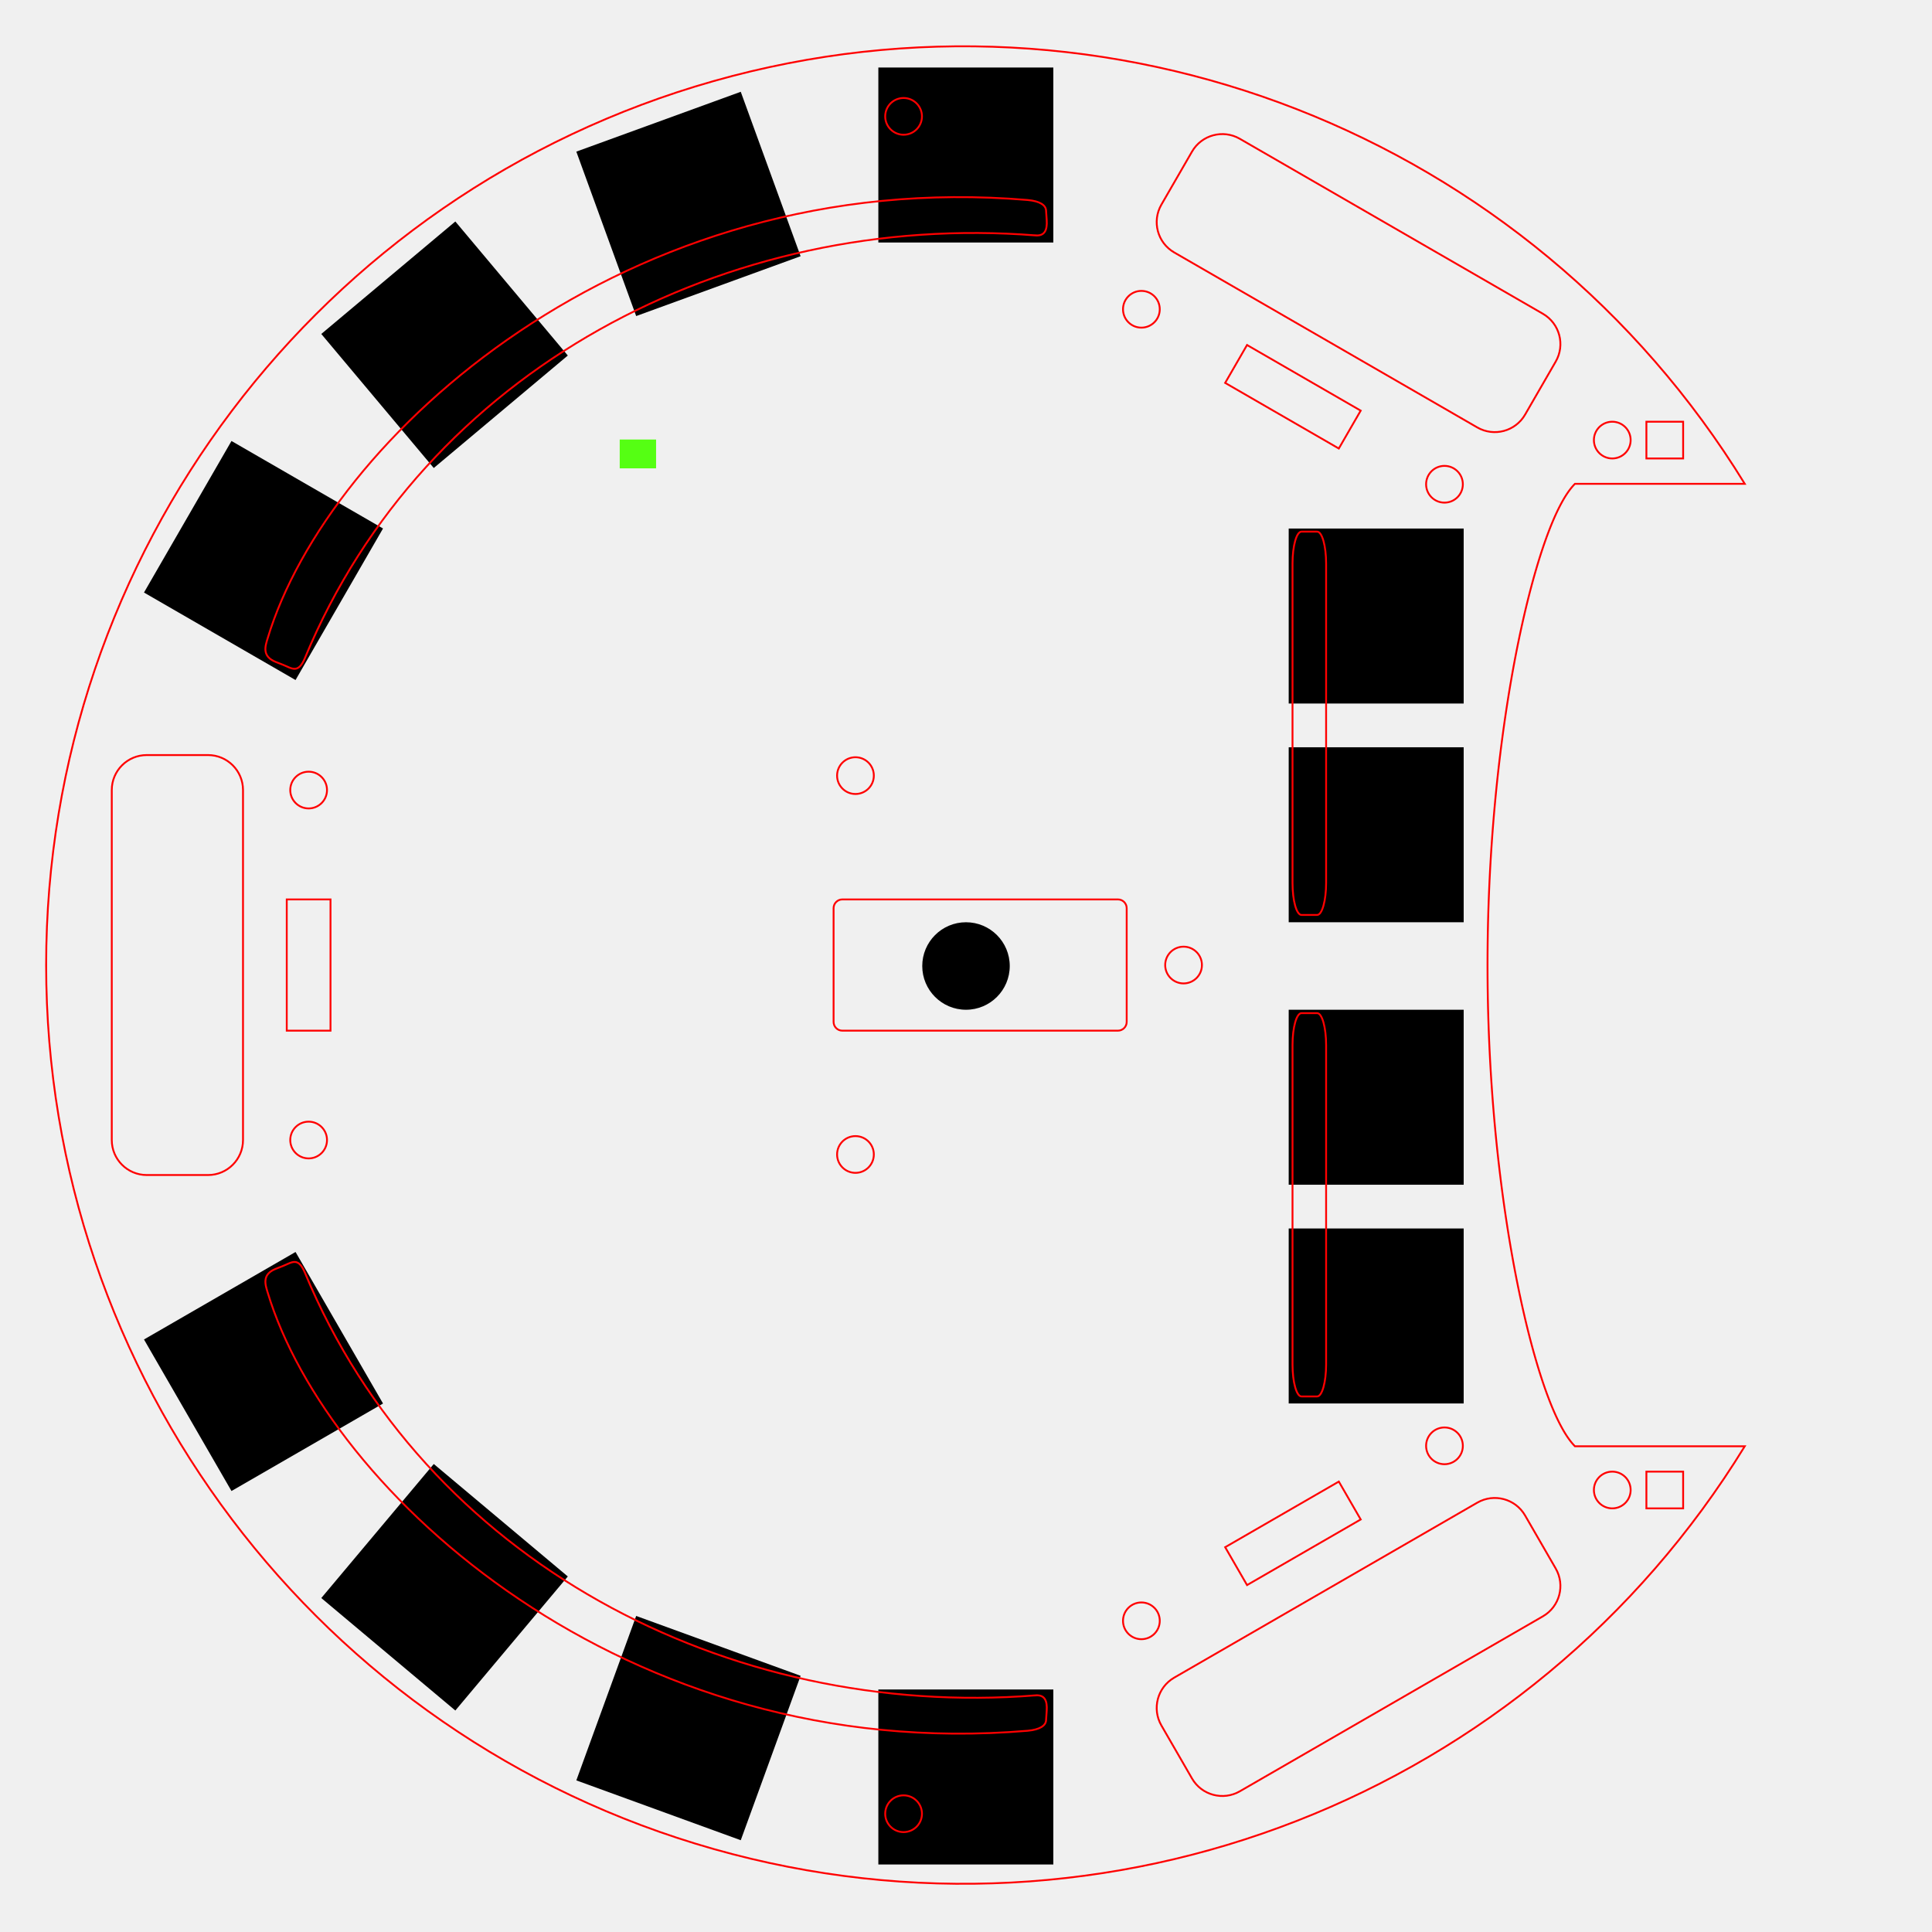
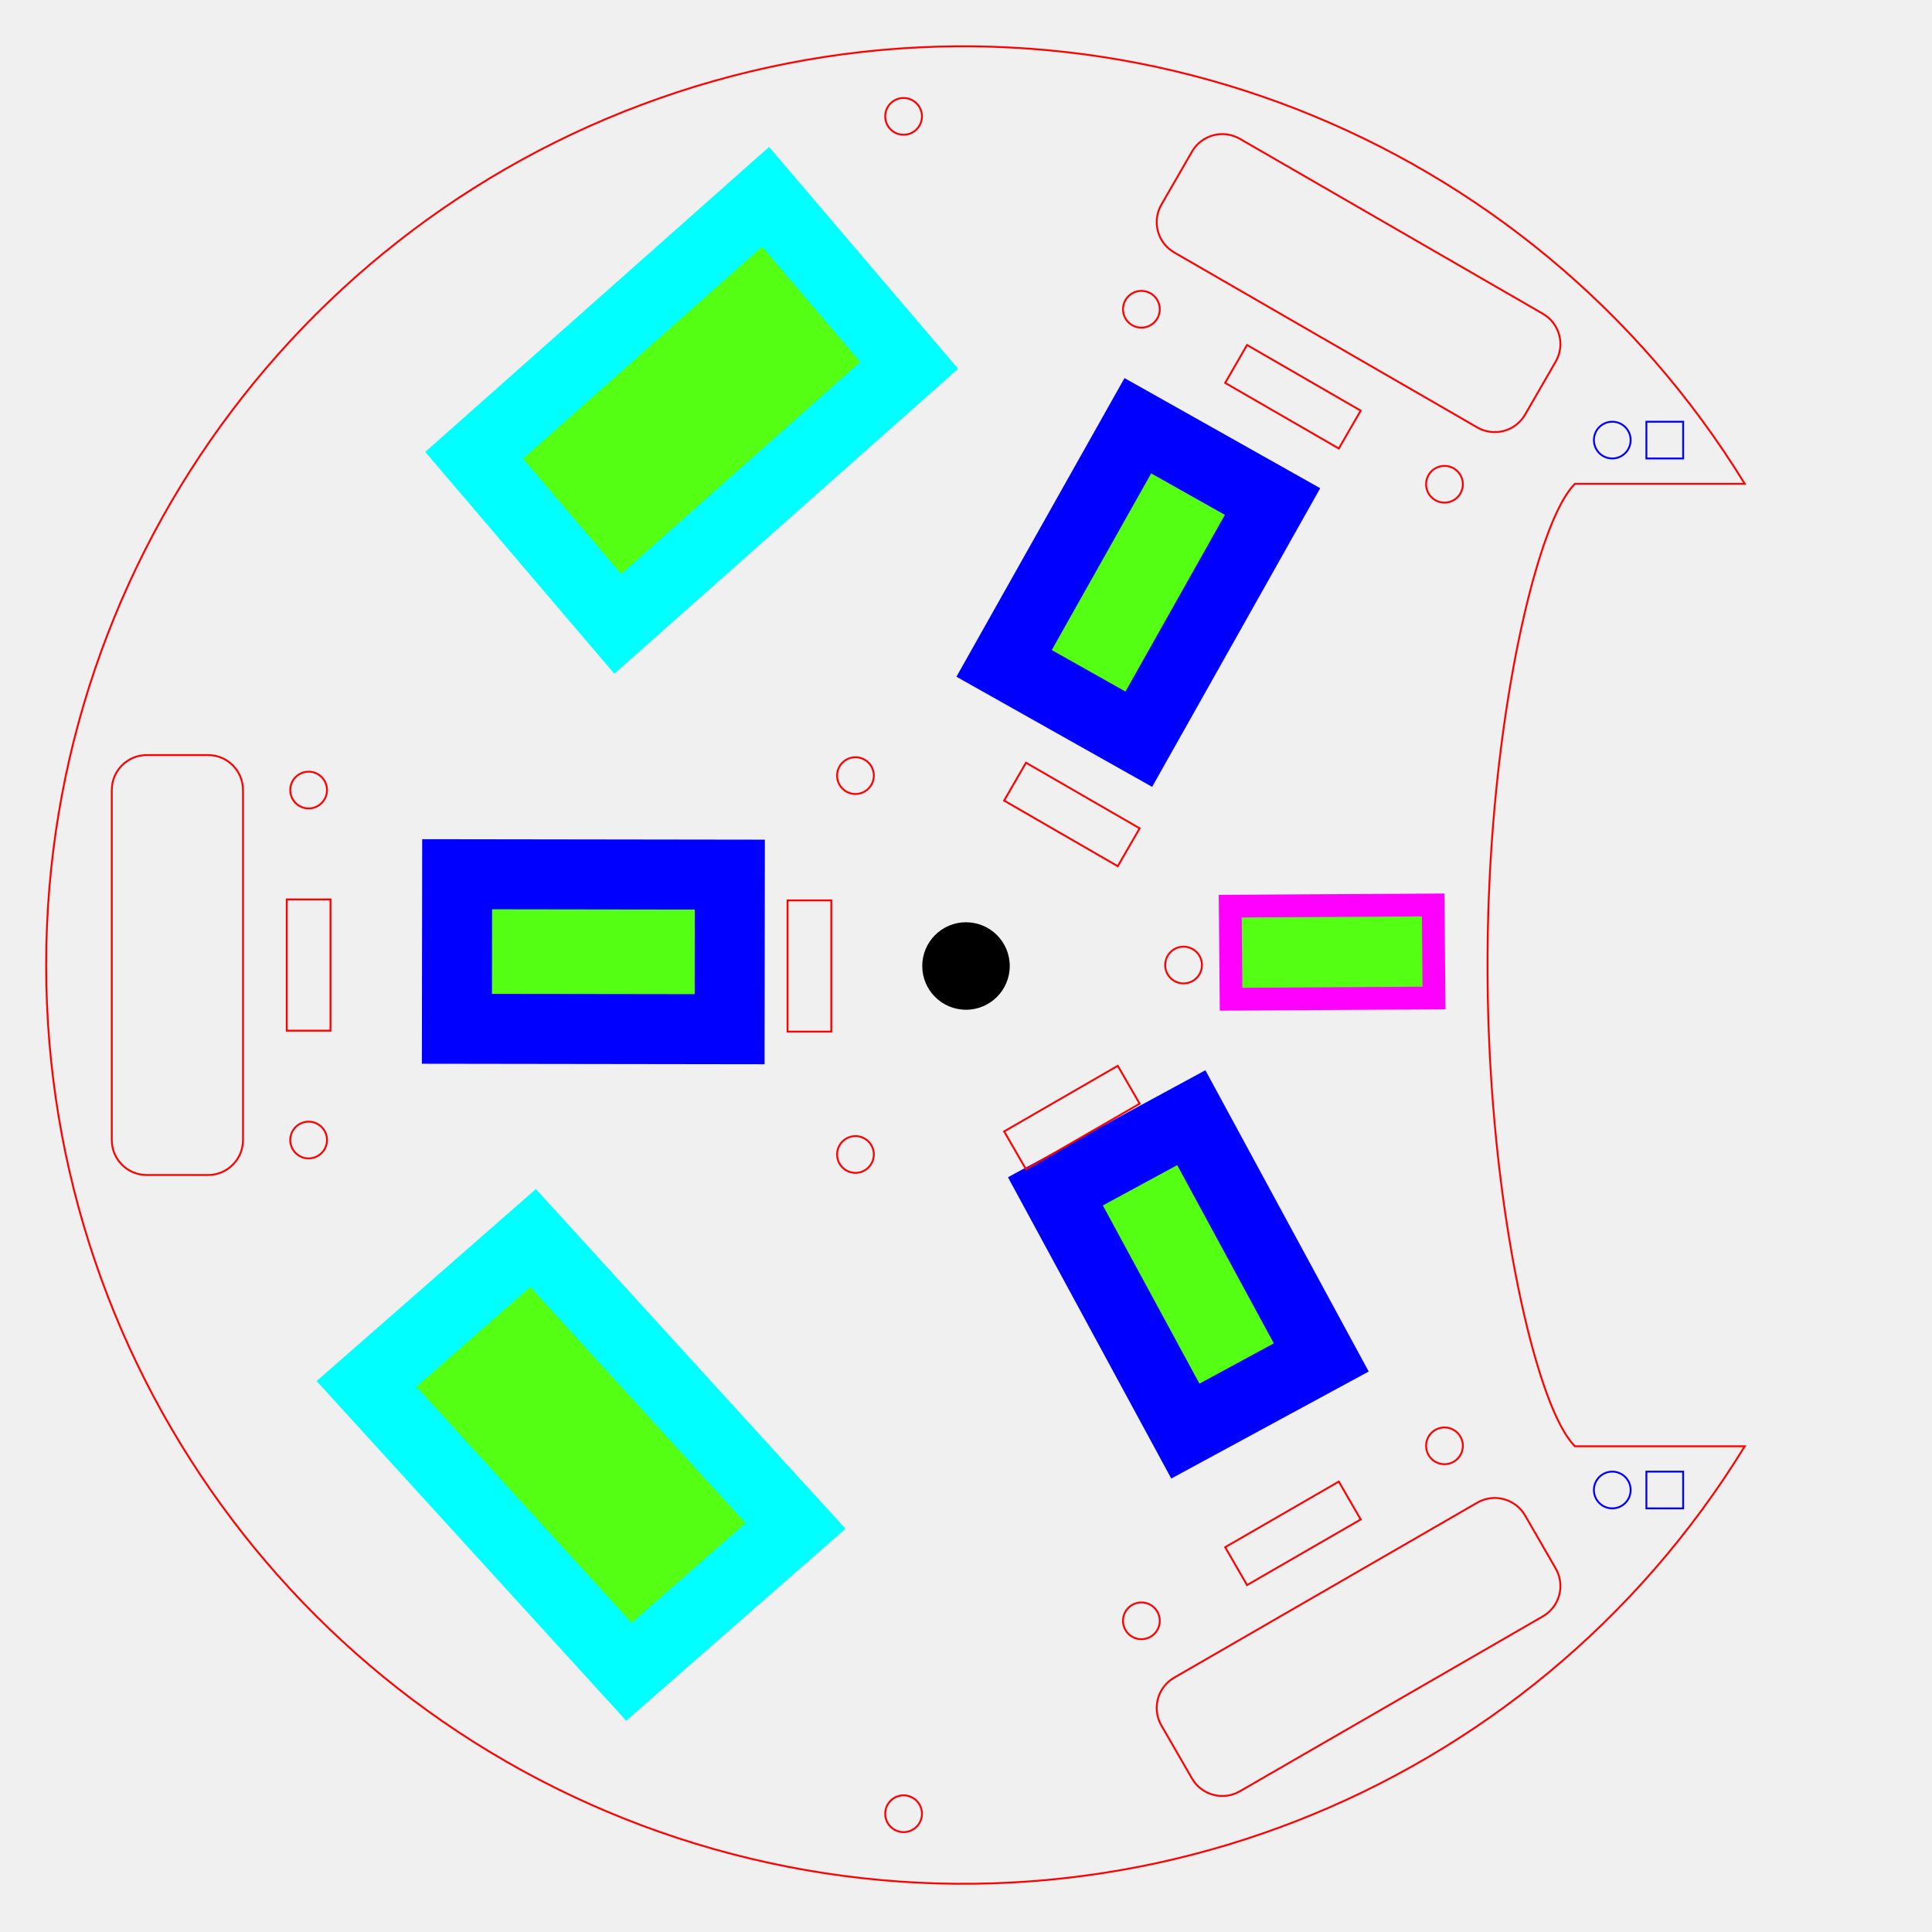
<svg xmlns="http://www.w3.org/2000/svg" xmlns:ns1="http://www.shapertools.com/namespaces/shaper" width="220.818mm" height="220.818mm" viewBox="0 0 220.818 220.818" version="1.1" id="svg8">
  <defs id="defs2" />
-   <g id="layer2" style="display:inline">
-     <rect style="fill:#000000;stroke-width:0.67;stroke-dasharray:none" id="rect1091-6-7" width="20" height="20" x="100.391" y="7.717" />
-     <rect style="fill:#000000;stroke-width:0.67;stroke-dasharray:none" id="rect14264-5" width="20" height="20" x="55.971" y="38.814" transform="rotate(-20)" />
-     <rect style="fill:#000000;stroke-width:0.67;stroke-dasharray:none" id="rect14266-3" width="20" height="20" x="3.595" y="52.844" transform="rotate(-40)" />
-     <rect style="fill:#000000;stroke-width:0.67;stroke-dasharray:none" id="rect14268-5" width="20" height="20" x="-50.422" y="48.114" transform="rotate(-60)" />
-     <rect style="fill:#000000;stroke-width:0.67;stroke-dasharray:none" id="rect14270-6" width="20" height="20" x="147.292" y="60.409" />
-     <rect style="fill:#000000;stroke-width:0.67;stroke-dasharray:none" id="rect14272-2" width="20" height="20" x="147.292" y="85.409" />
-     <rect style="fill:#000000;stroke-width:0.67;stroke-dasharray:none" id="rect14274-9" width="20" height="20" x="100.391" y="-213.101" transform="scale(1,-1)" />
-     <rect style="fill:#000000;stroke-width:0.67;stroke-dasharray:none" id="rect14276-1" width="20" height="20" x="131.496" y="-168.687" transform="matrix(0.9396926,0.3420201,0.3420201,-0.9396926,0,0)" />
-     <rect style="fill:#000000;stroke-width:0.67;stroke-dasharray:none" id="rect14278-2" width="20" height="20" x="145.534" y="-116.312" transform="matrix(0.7660444,0.6427876,0.6427876,-0.7660444,0,0)" />
-     <rect style="fill:#000000;stroke-width:0.67;stroke-dasharray:none" id="rect14280-7" width="20" height="20" x="140.813" y="-62.295" transform="matrix(0.5,0.8660254,0.8660254,-0.5,0,0)" />
-     <rect style="fill:#000000;stroke-width:0.67;stroke-dasharray:none" id="rect14282-0" width="20" height="20" x="147.292" y="-160.409" transform="scale(1,-1)" />
-     <rect style="fill:#000000;stroke-width:0.67;stroke-dasharray:none" id="rect14284-9" width="20" height="20" x="147.292" y="-135.409" transform="scale(1,-1)" />
-   </g>
  <g id="layer1">
    <path d="m 180.006,165.3 h 19.413 a 104.839,105 0 1 1 0,-110 h -19.413 v 0 l -0.106,0.109 -0.106,0.116 -0.106,0.122 -0.106,0.128 -0.106,0.135 -0.107,0.141 -0.107,0.148 -0.107,0.154 -0.107,0.161 -0.107,0.167 -0.107,0.173 -0.107,0.18 -0.107,0.186 -0.107,0.192 -0.108,0.199 -0.108,0.205 -0.108,0.211 -0.108,0.218 -0.108,0.224 -0.108,0.23 -0.108,0.236 -0.108,0.242 -0.108,0.249 -0.108,0.255 -0.108,0.261 -0.108,0.267 -0.215,0.551 -0.215,0.575 -0.215,0.599 -0.214,0.622 -0.213,0.645 -0.212,0.667 -0.211,0.69 -0.21,0.712 -0.209,0.733 -0.207,0.754 -0.206,0.775 -0.204,0.796 -0.202,0.816 -0.199,0.835 -0.197,0.854 -0.195,0.873 -0.192,0.891 -0.189,0.909 -0.186,0.927 -0.183,0.944 -0.179,0.96 -0.175,0.976 -0.172,0.992 -0.168,1.007 -0.163,1.021 -0.159,1.036 -0.155,1.049 -0.15,1.062 -0.145,1.075 -0.14,1.087 -0.135,1.098 -0.129,1.109 -0.124,1.12 -0.118,1.13 -0.112,1.139 -0.106,1.148 -0.1,1.156 -0.094,1.164 -0.087,1.171 -0.081,1.178 -0.074,1.184 -0.068,1.19 -0.061,1.195 -0.054,1.199 -0.047,1.203 -0.04,1.207 -0.033,1.209 -0.025,1.212 -0.018,1.213 -0.011,1.215 -0.004,1.215 0.004,1.215 0.011,1.215 0.018,1.213 0.025,1.212 0.033,1.209 0.04,1.207 0.047,1.203 0.054,1.199 0.061,1.195 0.068,1.19 0.074,1.184 0.081,1.178 0.087,1.171 0.094,1.164 0.1,1.156 0.106,1.148 0.112,1.139 0.118,1.13 0.124,1.12 0.129,1.109 0.135,1.098 0.14,1.087 0.145,1.075 0.15,1.062 0.155,1.049 0.159,1.036 0.163,1.022 0.168,1.007 0.172,0.992 0.175,0.976 0.179,0.96 0.183,0.944 0.186,0.927 0.189,0.909 0.192,0.891 0.195,0.873 0.197,0.854 0.199,0.835 0.202,0.816 0.204,0.796 0.206,0.775 0.207,0.754 0.209,0.733 0.21,0.712 0.211,0.69 0.212,0.667 0.213,0.645 0.214,0.622 0.215,0.599 0.215,0.575 0.215,0.551 0.108,0.267 0.108,0.261 0.108,0.255 0.108,0.249 0.108,0.242 0.108,0.236 0.108,0.23 0.108,0.224 0.108,0.218 0.108,0.211 0.108,0.205 0.108,0.199 0.107,0.192 0.107,0.186 0.107,0.18 0.107,0.173 0.107,0.167 0.107,0.161 0.107,0.154 0.107,0.148 0.106,0.141 0.106,0.135 0.106,0.128 0.106,0.122 0.106,0.116 z" fill="#000000" ns1:cutDepth="0.003" ns1:pathType="exterior" vector-effect="non-scaling-stroke" id="path1089" style="fill:none;stroke:#ff0000;stroke-width:0.8;stroke-miterlimit:4;stroke-dasharray:none;stroke-opacity:1" />
    <path d="m 33.175,90.3 a 2.1,2.1 0 1 0 4.2,0 2.1,2.1 0 1 0 -4.2,0 z" fill="#ffffff" ns1:cutDepth="0.003" ns1:pathType="interior" stroke="#000000" vector-effect="non-scaling-stroke" id="path1099" style="fill:none;stroke:#ff0000;stroke-width:0.8;stroke-miterlimit:4;stroke-dasharray:none;stroke-opacity:1" />
    <path d="m 33.175,130.3 a 2.1,2.1 0 1 0 4.2,0 2.1,2.1 0 1 0 -4.2,0 z" fill="#ffffff" ns1:cutDepth="0.003" ns1:pathType="interior" stroke="#000000" vector-effect="non-scaling-stroke" id="path1101" style="fill:none;stroke:#ff0000;stroke-width:0.8;stroke-miterlimit:4;stroke-dasharray:none;stroke-opacity:1" />
    <path d="m 162.996,55.348 a 2.1,2.1 0 1 0 4.2,0 2.1,2.1 0 1 0 -4.2,0 z" fill="#ffffff" ns1:cutDepth="0.003" ns1:pathType="interior" stroke="#000000" vector-effect="non-scaling-stroke" id="path1103" style="fill:none;stroke:#ff0000;stroke-width:0.8;stroke-miterlimit:4;stroke-dasharray:none;stroke-opacity:1" />
    <path d="m 128.355,35.348 a 2.1,2.1 0 1 0 4.2,0 2.1,2.1 0 1 0 -4.2,0 z" fill="#ffffff" ns1:cutDepth="0.003" ns1:pathType="interior" stroke="#000000" vector-effect="non-scaling-stroke" id="path1105" style="fill:none;stroke:#ff0000;stroke-width:0.8;stroke-miterlimit:4;stroke-dasharray:none;stroke-opacity:1" />
    <path d="m 162.996,165.252 a 2.1,2.1 0 1 0 4.2,0 2.1,2.1 0 1 0 -4.2,0 z" fill="#ffffff" ns1:cutDepth="0.003" ns1:pathType="interior" vector-effect="non-scaling-stroke" id="path1107" style="fill:none;stroke:#ff0000;stroke-width:0.8;stroke-dasharray:none;stroke-opacity:1" />
    <path d="m 128.355,185.252 a 2.1,2.1 0 1 0 4.2,0 2.1,2.1 0 1 0 -4.2,0 z" fill="#ffffff" ns1:cutDepth="0.003" ns1:pathType="interior" stroke="#000000" vector-effect="non-scaling-stroke" id="path1109" style="fill:none;stroke:#ff0000;stroke-width:0.8;stroke-miterlimit:4;stroke-dasharray:none;stroke-opacity:1" />
    <path d="m 95.675,131.951 a 2.1,2.1 0 1 0 4.2,0 2.1,2.1 0 1 0 -4.2,0 z" fill="#ffffff" ns1:cutDepth="0.003" ns1:pathType="interior" stroke="#000000" vector-effect="non-scaling-stroke" id="path1111" style="fill:none;stroke:#ff0000;stroke-width:0.8;stroke-miterlimit:4;stroke-dasharray:none;stroke-opacity:1" />
    <path d="m 95.675,88.649 a 2.1,2.1 0 1 0 4.2,0 2.1,2.1 0 1 0 -4.2,0 z" fill="#ffffff" ns1:cutDepth="0.003" ns1:pathType="interior" stroke="#000000" vector-effect="non-scaling-stroke" id="path1113" style="fill:none;stroke:#ff0000;stroke-width:0.8;stroke-miterlimit:4;stroke-dasharray:none;stroke-opacity:1" />
    <path d="m 133.175,110.3 a 2.1,2.1 0 1 0 4.2,0 2.1,2.1 0 1 0 -4.2,0 z" fill="#ffffff" ns1:cutDepth="0.003" ns1:pathType="interior" stroke="#000000" vector-effect="non-scaling-stroke" id="path1115" style="fill:none;stroke:#ff0000;stroke-width:0.8;stroke-miterlimit:4;stroke-dasharray:none;stroke-opacity:1" />
    <path d="m 134.205,191.747 a 4,4 0 0 0 -1.464,5.464 l 3.5,6.062 a 4,4 0 0 0 5.464,1.464 l 34.641,-20 a 4,4 0 0 0 1.464,-5.464 l -3.5,-6.062 a 4,4 0 0 0 -5.464,-1.464 z" fill="#ffffff" ns1:cutDepth="0.003" ns1:pathType="interior" stroke="#000000" vector-effect="non-scaling-stroke" id="path1117" style="fill:none;stroke:#ff0000;stroke-width:0.8;stroke-miterlimit:4;stroke-dasharray:none;stroke-opacity:1" />
    <path d="m 168.846,48.853 a 4,4 0 0 0 5.464,-1.464 l 3.5,-6.062 a 4,4 0 0 0 -1.464,-5.464 L 141.705,15.863 a 4,4 0 0 0 -5.464,1.464 l -3.5,6.062 a 4,4 0 0 0 1.464,5.464 z" fill="#ffffff" ns1:cutDepth="0.003" ns1:pathType="interior" stroke="#000000" vector-effect="non-scaling-stroke" id="path1119" style="fill:none;stroke:#ff0000;stroke-width:0.8;stroke-miterlimit:4;stroke-dasharray:none;stroke-opacity:1" />
    <path d="m 27.775,90.3 a 4,4 0 0 0 -4,-4 h -7 a 4,4 0 0 0 -4,4 v 40 a 4,4 0 0 0 4,4 h 7 a 4,4 0 0 0 4,-4 z" fill="#ffffff" ns1:cutDepth="0.003" ns1:pathType="interior" stroke="#000000" vector-effect="non-scaling-stroke" id="path1121" style="fill:none;stroke:#ff0000;stroke-width:0.8;stroke-miterlimit:4;stroke-dasharray:none;stroke-opacity:1" />
-     <path d="m 182.175,170.3 a 2.1,2.1 0 1 0 4.2,0 2.1,2.1 0 1 0 -4.2,0 z" fill="#ffffff" ns1:cutDepth="0.003" ns1:pathType="interior" stroke="#000000" vector-effect="non-scaling-stroke" id="path1123" style="fill:none;stroke:#ff0000;stroke-width:0.8;stroke-miterlimit:4;stroke-dasharray:none;stroke-opacity:1" />
-     <path d="m 96.275,117.8 h 31.5 a 1,1 0 0 0 1,-1 v -13 a 1,1 0 0 0 -1,-1 h -31.5 a 1,1 0 0 0 -1,1 v 13 a 1,1 0 0 0 1,1 z" fill="#ffffff" ns1:cutDepth="0.003" ns1:pathType="interior" stroke="#000000" vector-effect="non-scaling-stroke" id="path1125" style="fill:none;stroke:#ff0000;stroke-width:0.8;stroke-miterlimit:4;stroke-dasharray:none;stroke-opacity:1" />
-     <path d="m 182.175,50.3 a 2.1,2.1 0 1 0 4.2,0 2.1,2.1 0 1 0 -4.2,0 z" fill="#ffffff" ns1:cutDepth="0.003" ns1:pathType="interior" stroke="#000000" vector-effect="non-scaling-stroke" id="path1127" style="fill:none;stroke:#ff0000;stroke-width:0.8;stroke-miterlimit:4;stroke-dasharray:none;stroke-opacity:1" />
-     <path d="m 188.175,168.2 v 4.2 h 4.2 v -4.2 z" fill="#ffffff" ns1:cutDepth="0.003" ns1:pathType="interior" stroke="#000000" vector-effect="non-scaling-stroke" id="path1129" style="fill:none;stroke:#ff0000;stroke-width:0.8;stroke-miterlimit:4;stroke-dasharray:none;stroke-opacity:1" />
-     <path d="m 188.175,48.2 v 4.2 h 4.2 v -4.2 z" fill="#ffffff" ns1:cutDepth="0.003" ns1:pathType="interior" stroke="#000000" vector-effect="non-scaling-stroke" id="path1131" style="fill:none;stroke:#ff0000;stroke-width:0.8;stroke-miterlimit:4;stroke-dasharray:none;stroke-opacity:1" />
+     <path d="m 182.175,170.3 a 2.1,2.1 0 1 0 4.2,0 2.1,2.1 0 1 0 -4.2,0 z" fill="#ffffff" ns1:cutDepth="0.003" ns1:pathType="interior" stroke="#000000" vector-effect="non-scaling-stroke" id="path1123" style="fill:none;stroke:#0000ff;stroke-width:0.8;stroke-miterlimit:4;stroke-dasharray:none;stroke-opacity:1" />
+     <path d="m 182.175,50.3 a 2.1,2.1 0 1 0 4.2,0 2.1,2.1 0 1 0 -4.2,0 z" fill="#ffffff" ns1:cutDepth="0.003" ns1:pathType="interior" stroke="#000000" vector-effect="non-scaling-stroke" id="path1127" style="fill:none;stroke:#0000ff;stroke-width:0.8;stroke-miterlimit:4;stroke-dasharray:none;stroke-opacity:1" />
+     <path d="m 188.175,168.2 v 4.2 h 4.2 v -4.2 z" fill="#ffffff" ns1:cutDepth="0.003" ns1:pathType="interior" stroke="#000000" vector-effect="non-scaling-stroke" id="path1129" style="fill:none;stroke:#0000ff;stroke-width:0.8;stroke-miterlimit:4;stroke-dasharray:none;stroke-opacity:1" />
+     <path d="m 188.175,48.2 v 4.2 h 4.2 v -4.2 z" fill="#ffffff" ns1:cutDepth="0.003" ns1:pathType="interior" stroke="#000000" vector-effect="non-scaling-stroke" id="path1131" style="fill:none;stroke:#0000ff;stroke-width:0.8;stroke-miterlimit:4;stroke-dasharray:none;stroke-opacity:1" />
    <path d="m 101.175,207.3 a 2.1,2.1 0 1 0 4.2,0 2.1,2.1 0 1 0 -4.2,0 z" fill="#ffffff" ns1:cutDepth="0.003" ns1:pathType="interior" stroke="#000000" vector-effect="non-scaling-stroke" id="path1133" style="fill:none;stroke:#ff0000;stroke-width:0.8;stroke-miterlimit:4;stroke-dasharray:none;stroke-opacity:1" />
    <path d="m 101.175,13.3 a 2.1,2.1 0 1 0 4.2,0 2.1,2.1 0 1 0 -4.2,0 z" fill="#ffffff" ns1:cutDepth="0.003" ns1:pathType="interior" stroke="#000000" vector-effect="non-scaling-stroke" id="path1135" style="fill:none;stroke:#ff0000;stroke-width:0.8;stroke-miterlimit:4;stroke-dasharray:none;stroke-opacity:1" />
    <path d="m 153.021,169.337 -12.99,7.5 2.5,4.33 12.99,-7.5 z" fill="#ffffff" ns1:cutDepth="0.003" ns1:pathType="interior" stroke="#000000" vector-effect="non-scaling-stroke" id="path1139" style="fill:none;stroke:#ff0000;stroke-width:0.8;stroke-miterlimit:4;stroke-dasharray:none;stroke-opacity:1" />
    <path d="m 140.03,43.763 12.99,7.5 2.5,-4.33 -12.99,-7.5 z" fill="#ffffff" ns1:cutDepth="0.003" ns1:pathType="interior" stroke="#000000" vector-effect="non-scaling-stroke" id="path1141" style="fill:none;stroke:#ff0000;stroke-width:0.8;stroke-miterlimit:4;stroke-dasharray:none;stroke-opacity:1" />
    <path d="m 32.775,102.8 v 15 h 5 v -15 z" fill="#ffffff" ns1:cutDepth="0.003" ns1:pathType="interior" stroke="#000000" vector-effect="non-scaling-stroke" id="path1143" style="fill:none;stroke:#ff0000;stroke-width:0.8;stroke-miterlimit:4;stroke-dasharray:none;stroke-opacity:1" />
    <circle style="fill:#000000;stroke-width:1.134;stroke-dasharray:none" id="path4820" cx="110.409" cy="110.409" r="5" />
-     <path d="m 118.38,26.904 c 1.013,0.08 1.331,-0.602 1.253,-1.753 l -0.075,-1.111 c -0.039,-0.572 -0.669,-1.053 -2.103,-1.18 -45.992,-3.88 -79.969,27.239 -86.864,50.097 -0.259,0.859 -0.704,2.059 0.936,2.703 l 0.779,0.306 c 1.052,0.413 1.771,1.113 2.554,-0.778 13.622,-32.899 48.286,-51.056 83.521,-48.282 z" fill="#ffffff" ns1:cutDepth="0.003" ns1:pathType="interior" stroke="#000000" vector-effect="non-scaling-stroke" id="path14286" style="fill:none;stroke:#ff0000;stroke-width:0.8;stroke-miterlimit:4;stroke-dasharray:none;stroke-opacity:1" />
-     <path d="m 118.38,193.773 c 1.013,-0.08 1.331,0.602 1.253,1.753 l -0.075,1.111 c -0.039,0.572 -0.669,1.053 -2.103,1.18 -45.992,3.88 -79.969,-27.239 -86.864,-50.097 -0.259,-0.859 -0.704,-2.059 0.936,-2.703 l 0.779,-0.306 c 1.052,-0.413 1.771,-1.113 2.554,0.778 13.622,32.899 48.286,51.056 83.521,48.282 z" fill="#ffffff" ns1:cutDepth="0.003" ns1:pathType="interior" stroke="#000000" vector-effect="non-scaling-stroke" id="path14288" style="fill:none;stroke:#ff0000;stroke-width:0.8;stroke-miterlimit:4;stroke-dasharray:none;stroke-opacity:1" />
-     <path d="M 151.568,64.414 A 1.024,3.651 0 0 0 150.544,60.764 h -1.792 a 1.024,3.651 0 0 0 -1.024,3.651 v 36.507 a 1.024,3.651 0 0 0 1.024,3.651 h 1.792 a 1.024,3.651 0 0 0 1.024,-3.651 z" fill="#ffffff" ns1:cutDepth="0.003" ns1:pathType="interior" stroke="#000000" vector-effect="non-scaling-stroke" id="path14290" style="fill:none;stroke:#ff0000;stroke-width:0.8;stroke-miterlimit:4;stroke-dasharray:none;stroke-opacity:1" />
-     <path d="m 151.568,119.448 a 1.024,3.651 0 0 0 -1.024,-3.651 h -1.792 a 1.024,3.651 0 0 0 -1.024,3.651 v 36.507 a 1.024,3.651 0 0 0 1.024,3.651 h 1.792 a 1.024,3.651 0 0 0 1.024,-3.651 z" fill="#ffffff" ns1:cutDepth="0.003" ns1:pathType="interior" stroke="#000000" vector-effect="non-scaling-stroke" id="path14292" style="fill:none;stroke:#ff0000;stroke-width:0.8;stroke-miterlimit:4;stroke-dasharray:none;stroke-opacity:1" />
-     <rect style="fill:#55ff13;fill-opacity:1;stroke:none;stroke-width:0.8;stroke-dasharray:none;stroke-opacity:1" id="rect14343" width="4.155" height="3.293" x="70.831" y="50.236" />
+     <rect style="fill:#55ff13;stroke:#0000ff;stroke-width:8;stroke-opacity:1" id="rect964" width="31.167" height="17.667" x="-9.795" y="137.2" transform="rotate(-60.63185)" />
+     <rect style="fill:#55ff13;stroke:#ff00ff;stroke-width:2.6;stroke-dasharray:none;stroke-opacity:1" id="rect964-35" width="23.197" height="10.634" x="139.673" y="104.394" transform="matrix(0.9999828,-0.00587315,0.00898048,0.9999597,0,0)" />
+     <rect style="fill:#55ff13;stroke:#0000ff;stroke-width:8;stroke-opacity:1" id="rect964-3" width="31.167" height="17.667" x="-208.361" y="41.163" transform="rotate(-118.4595)" />
+     <rect style="fill:#55ff13;stroke:#0000ff;stroke-width:8;stroke-opacity:1" id="rect964-3-6" width="31.167" height="17.667" x="-83.557" y="-117.513" transform="rotate(-179.919)" />
+     <rect style="fill:#55ff13;stroke:#00ffff;stroke-width:8.001;stroke-opacity:1" id="rect964-3-6-7" width="44.529" height="25.312" x="-52.025" y="-100.219" transform="matrix(-0.7480876,0.6636,-0.6486187,-0.7611136,0,0)" />
+     <rect style="fill:#55ff13;stroke:#00ffff;stroke-width:8.001;stroke-opacity:1" id="rect964-3-6-7-5" width="44.529" height="25.312" x="-191.146" y="-75.606" transform="matrix(-0.6736494,-0.7390511,0.7522783,-0.6588455,0,0)" />
+     <path d="m 95.012,102.909 h -5 v 15 h 5 z" fill="#ffffff" ns1:cutDepth="0.003" ns1:pathType="interior" stroke="#000000" vector-effect="non-scaling-stroke" id="path2218" style="fill:none;stroke:#ff0000;stroke-width:0.8;stroke-miterlimit:4;stroke-dasharray:none;stroke-opacity:1" />
+     <path d="m 117.267,87.174 -2.5,4.33 12.99,7.5 2.5,-4.33 z" fill="#ffffff" ns1:cutDepth="0.003" ns1:pathType="interior" stroke="#000000" vector-effect="non-scaling-stroke" id="path2224" style="fill:none;stroke:#ff0000;stroke-width:0.8;stroke-miterlimit:4;stroke-dasharray:none;stroke-opacity:1" />
+     <path d="m 130.257,126.145 -2.5,-4.33 -12.99,7.5 2.5,4.33 z" fill="#ffffff" ns1:cutDepth="0.003" ns1:pathType="interior" stroke="#000000" vector-effect="non-scaling-stroke" id="path2228" style="fill:none;stroke:#ff0000;stroke-width:0.8;stroke-miterlimit:4;stroke-dasharray:none;stroke-opacity:1" />
  </g>
</svg>
